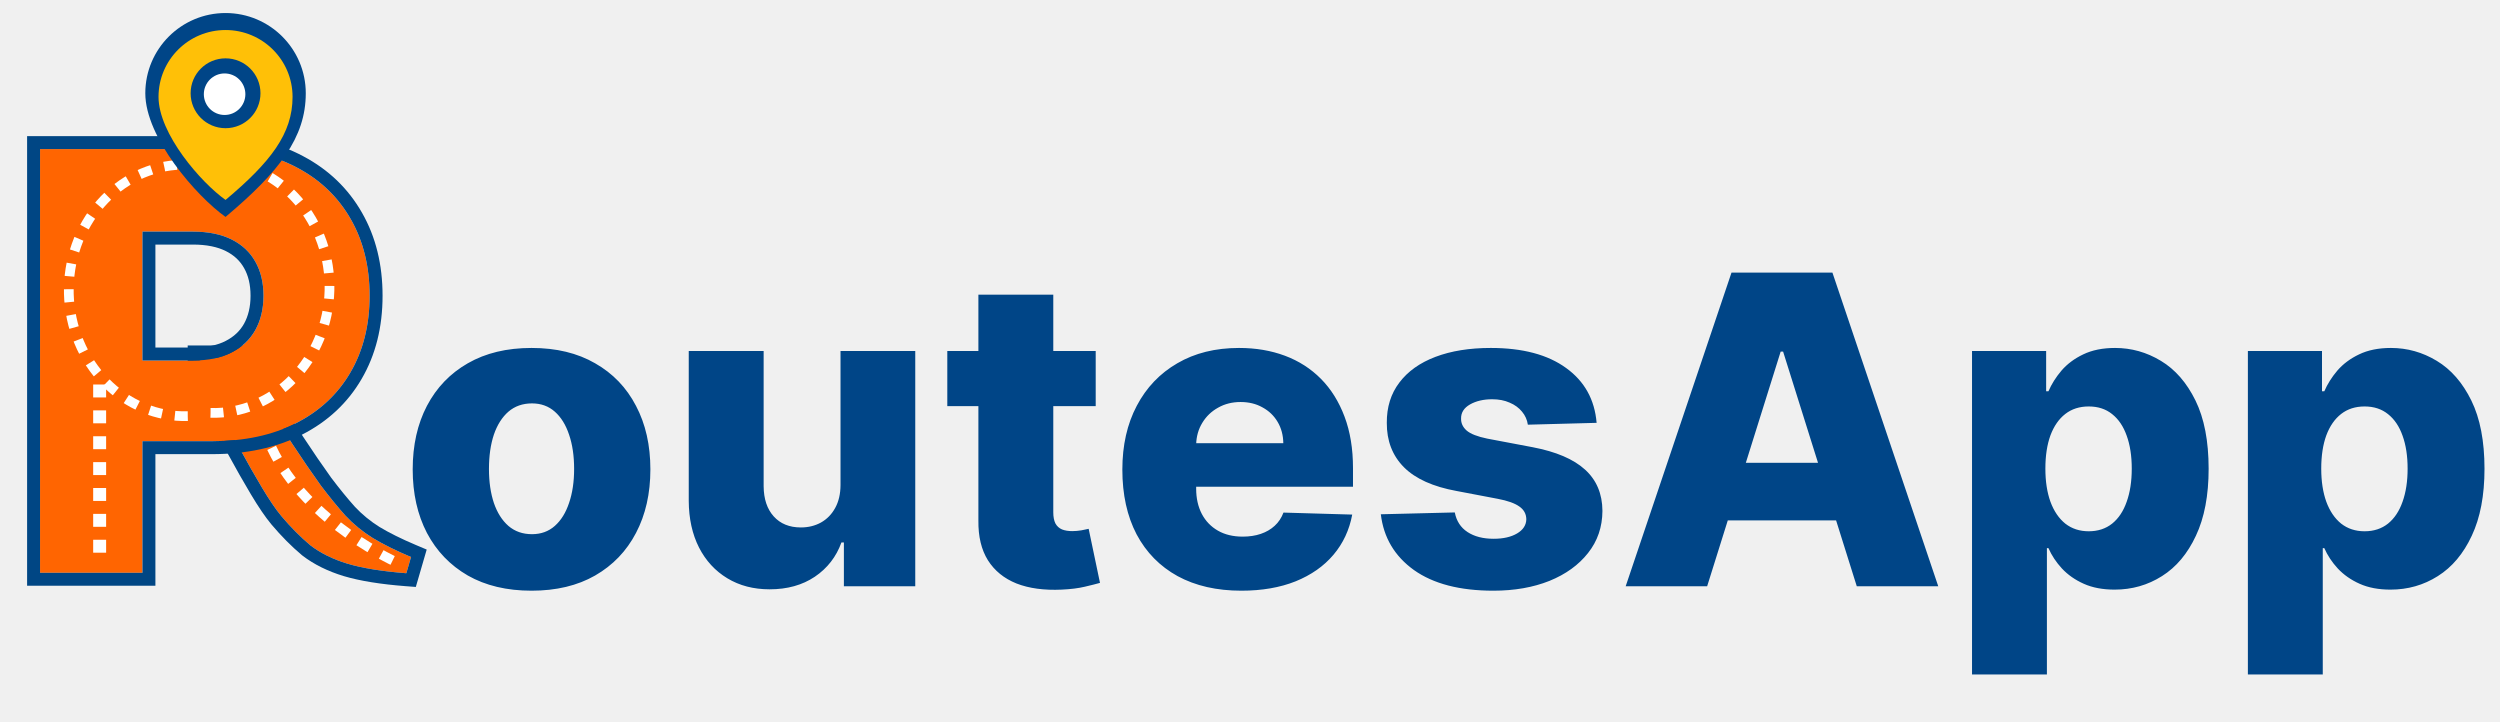
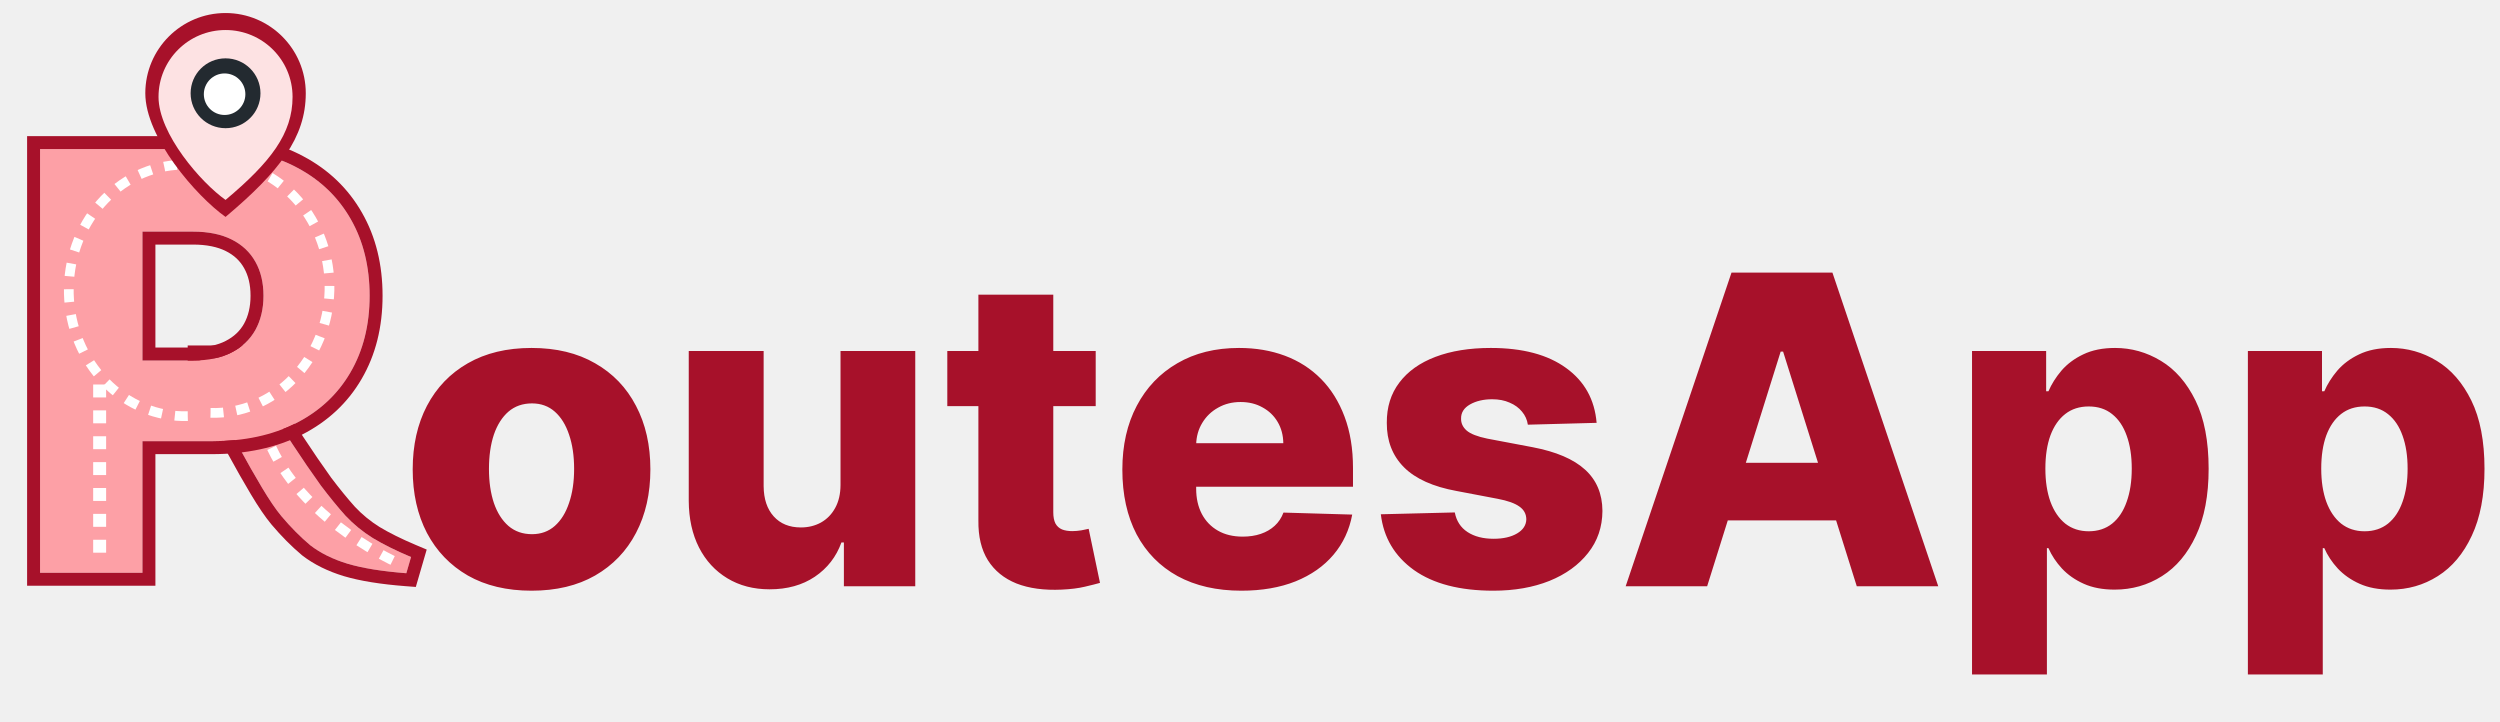
<svg xmlns="http://www.w3.org/2000/svg" width="371" height="107" viewBox="0 0 371 107" fill="none">
-   <path d="M78.881 87.659C75.214 87.659 72.062 86.909 69.426 85.409C66.805 83.894 64.782 81.788 63.358 79.091C61.949 76.379 61.244 73.235 61.244 69.659C61.244 66.068 61.949 62.924 63.358 60.227C64.782 57.515 66.805 55.409 69.426 53.909C72.062 52.394 75.214 51.636 78.881 51.636C82.547 51.636 85.691 52.394 88.312 53.909C90.949 55.409 92.972 57.515 94.381 60.227C95.805 62.924 96.517 66.068 96.517 69.659C96.517 73.235 95.805 76.379 94.381 79.091C92.972 81.788 90.949 83.894 88.312 85.409C85.691 86.909 82.547 87.659 78.881 87.659ZM78.949 79.273C80.282 79.273 81.411 78.864 82.335 78.046C83.26 77.227 83.964 76.091 84.449 74.636C84.949 73.182 85.199 71.5 85.199 69.591C85.199 67.651 84.949 65.954 84.449 64.5C83.964 63.045 83.26 61.909 82.335 61.091C81.411 60.273 80.282 59.864 78.949 59.864C77.57 59.864 76.403 60.273 75.449 61.091C74.51 61.909 73.79 63.045 73.29 64.5C72.805 65.954 72.562 67.651 72.562 69.591C72.562 71.5 72.805 73.182 73.29 74.636C73.79 76.091 74.51 77.227 75.449 78.046C76.403 78.864 77.57 79.273 78.949 79.273ZM124.733 71.932V52.091H135.824V87H125.233V80.5H124.869C124.097 82.636 122.778 84.333 120.915 85.591C119.066 86.833 116.831 87.454 114.21 87.454C111.831 87.454 109.741 86.909 107.938 85.818C106.134 84.727 104.733 83.204 103.733 81.25C102.733 79.28 102.225 76.977 102.21 74.341V52.091H113.324V72.159C113.339 74.053 113.839 75.546 114.824 76.636C115.809 77.727 117.15 78.273 118.847 78.273C119.953 78.273 120.945 78.03 121.824 77.546C122.718 77.046 123.422 76.326 123.938 75.386C124.468 74.432 124.733 73.28 124.733 71.932ZM162.602 52.091V60.273H140.58V52.091H162.602ZM145.193 43.727H156.307V76.023C156.307 76.704 156.413 77.258 156.625 77.682C156.852 78.091 157.178 78.386 157.602 78.568C158.027 78.735 158.534 78.818 159.125 78.818C159.549 78.818 159.996 78.78 160.466 78.704C160.951 78.614 161.314 78.538 161.557 78.477L163.239 86.5C162.708 86.651 161.958 86.841 160.989 87.068C160.034 87.296 158.89 87.439 157.557 87.5C154.951 87.621 152.716 87.318 150.852 86.591C149.004 85.849 147.587 84.697 146.602 83.136C145.633 81.576 145.163 79.614 145.193 77.25V43.727ZM184.216 87.659C180.564 87.659 177.413 86.939 174.761 85.5C172.125 84.046 170.095 81.977 168.67 79.296C167.261 76.599 166.557 73.394 166.557 69.682C166.557 66.076 167.269 62.924 168.693 60.227C170.117 57.515 172.125 55.409 174.716 53.909C177.307 52.394 180.36 51.636 183.875 51.636C186.36 51.636 188.633 52.023 190.693 52.795C192.754 53.568 194.534 54.712 196.034 56.227C197.534 57.742 198.701 59.614 199.534 61.841C200.367 64.053 200.784 66.591 200.784 69.454V72.227H170.443V65.773H190.443C190.428 64.591 190.148 63.538 189.602 62.614C189.057 61.689 188.307 60.97 187.352 60.455C186.413 59.924 185.33 59.659 184.102 59.659C182.86 59.659 181.746 59.939 180.761 60.5C179.777 61.045 178.996 61.795 178.42 62.75C177.845 63.689 177.542 64.758 177.511 65.954V72.523C177.511 73.947 177.792 75.197 178.352 76.273C178.913 77.333 179.708 78.159 180.739 78.75C181.769 79.341 182.996 79.636 184.42 79.636C185.405 79.636 186.299 79.5 187.102 79.227C187.905 78.954 188.595 78.553 189.17 78.023C189.746 77.492 190.178 76.841 190.466 76.068L200.67 76.364C200.246 78.651 199.314 80.644 197.875 82.341C196.451 84.023 194.58 85.333 192.261 86.273C189.943 87.197 187.261 87.659 184.216 87.659ZM236.938 62.75L226.733 63.023C226.627 62.295 226.339 61.651 225.869 61.091C225.4 60.515 224.786 60.068 224.028 59.75C223.286 59.417 222.422 59.25 221.438 59.25C220.15 59.25 219.051 59.508 218.142 60.023C217.248 60.538 216.809 61.235 216.824 62.114C216.809 62.795 217.081 63.386 217.642 63.886C218.218 64.386 219.241 64.788 220.71 65.091L227.438 66.364C230.922 67.03 233.513 68.136 235.21 69.682C236.922 71.227 237.786 73.273 237.801 75.818C237.786 78.212 237.074 80.296 235.665 82.068C234.271 83.841 232.362 85.22 229.938 86.204C227.513 87.174 224.741 87.659 221.619 87.659C216.634 87.659 212.703 86.636 209.824 84.591C206.96 82.53 205.324 79.773 204.915 76.318L215.892 76.046C216.134 77.318 216.763 78.288 217.778 78.954C218.794 79.621 220.089 79.954 221.665 79.954C223.089 79.954 224.248 79.689 225.142 79.159C226.036 78.629 226.491 77.924 226.506 77.046C226.491 76.258 226.142 75.629 225.46 75.159C224.778 74.674 223.71 74.296 222.256 74.023L216.165 72.864C212.665 72.227 210.059 71.053 208.347 69.341C206.634 67.614 205.786 65.417 205.801 62.75C205.786 60.417 206.407 58.424 207.665 56.773C208.922 55.106 210.71 53.833 213.028 52.955C215.347 52.076 218.081 51.636 221.233 51.636C225.96 51.636 229.688 52.629 232.415 54.614C235.142 56.583 236.65 59.295 236.938 62.75ZM253.341 87H241.25L256.955 40.455H271.932L287.636 87H275.545L264.614 52.182H264.25L253.341 87ZM251.727 68.682H277V77.227H251.727V68.682ZM292.648 100.091V52.091H303.648V58.068H303.989C304.443 57.008 305.087 55.985 305.92 55C306.769 54.015 307.845 53.212 309.148 52.591C310.466 51.955 312.042 51.636 313.875 51.636C316.299 51.636 318.564 52.273 320.67 53.545C322.792 54.818 324.504 56.78 325.807 59.432C327.11 62.083 327.761 65.462 327.761 69.568C327.761 73.523 327.133 76.833 325.875 79.5C324.633 82.167 322.951 84.167 320.83 85.5C318.723 86.833 316.383 87.5 313.807 87.5C312.049 87.5 310.527 87.212 309.239 86.636C307.951 86.061 306.867 85.303 305.989 84.364C305.125 83.424 304.458 82.417 303.989 81.341H303.761V100.091H292.648ZM303.534 69.546C303.534 71.424 303.784 73.061 304.284 74.454C304.799 75.849 305.534 76.932 306.489 77.704C307.458 78.462 308.617 78.841 309.966 78.841C311.33 78.841 312.489 78.462 313.443 77.704C314.398 76.932 315.117 75.849 315.602 74.454C316.102 73.061 316.352 71.424 316.352 69.546C316.352 67.667 316.102 66.038 315.602 64.659C315.117 63.28 314.398 62.212 313.443 61.455C312.504 60.697 311.345 60.318 309.966 60.318C308.602 60.318 307.443 60.689 306.489 61.432C305.534 62.174 304.799 63.235 304.284 64.614C303.784 65.992 303.534 67.636 303.534 69.546ZM333.585 100.091V52.091H344.585V58.068H344.926C345.381 57.008 346.025 55.985 346.858 55C347.706 54.015 348.782 53.212 350.085 52.591C351.403 51.955 352.979 51.636 354.812 51.636C357.237 51.636 359.502 52.273 361.608 53.545C363.729 54.818 365.441 56.78 366.744 59.432C368.047 62.083 368.699 65.462 368.699 69.568C368.699 73.523 368.07 76.833 366.812 79.5C365.57 82.167 363.888 84.167 361.767 85.5C359.661 86.833 357.32 87.5 354.744 87.5C352.987 87.5 351.464 87.212 350.176 86.636C348.888 86.061 347.805 85.303 346.926 84.364C346.062 83.424 345.396 82.417 344.926 81.341H344.699V100.091H333.585ZM344.472 69.546C344.472 71.424 344.722 73.061 345.222 74.454C345.737 75.849 346.472 76.932 347.426 77.704C348.396 78.462 349.555 78.841 350.903 78.841C352.267 78.841 353.426 78.462 354.381 77.704C355.335 76.932 356.055 75.849 356.54 74.454C357.04 73.061 357.29 71.424 357.29 69.546C357.29 67.667 357.04 66.038 356.54 64.659C356.055 63.28 355.335 62.212 354.381 61.455C353.441 60.697 352.282 60.318 350.903 60.318C349.54 60.318 348.381 60.689 347.426 61.432C346.472 62.174 345.737 63.235 345.222 64.614C344.722 65.992 344.472 67.636 344.472 69.546Z" fill="#004587" />
+   <path d="M78.881 87.659C75.214 87.659 72.062 86.909 69.426 85.409C66.805 83.894 64.782 81.788 63.358 79.091C61.949 76.379 61.244 73.235 61.244 69.659C61.244 66.068 61.949 62.924 63.358 60.227C64.782 57.515 66.805 55.409 69.426 53.909C72.062 52.394 75.214 51.636 78.881 51.636C82.547 51.636 85.691 52.394 88.312 53.909C90.949 55.409 92.972 57.515 94.381 60.227C95.805 62.924 96.517 66.068 96.517 69.659C96.517 73.235 95.805 76.379 94.381 79.091C92.972 81.788 90.949 83.894 88.312 85.409C85.691 86.909 82.547 87.659 78.881 87.659ZM78.949 79.273C80.282 79.273 81.411 78.864 82.335 78.046C83.26 77.227 83.964 76.091 84.449 74.636C84.949 73.182 85.199 71.5 85.199 69.591C85.199 67.651 84.949 65.954 84.449 64.5C83.964 63.045 83.26 61.909 82.335 61.091C81.411 60.273 80.282 59.864 78.949 59.864C77.57 59.864 76.403 60.273 75.449 61.091C74.51 61.909 73.79 63.045 73.29 64.5C72.805 65.954 72.562 67.651 72.562 69.591C72.562 71.5 72.805 73.182 73.29 74.636C73.79 76.091 74.51 77.227 75.449 78.046C76.403 78.864 77.57 79.273 78.949 79.273ZM124.733 71.932V52.091H135.824V87H125.233V80.5H124.869C124.097 82.636 122.778 84.333 120.915 85.591C119.066 86.833 116.831 87.454 114.21 87.454C111.831 87.454 109.741 86.909 107.938 85.818C106.134 84.727 104.733 83.204 103.733 81.25C102.733 79.28 102.225 76.977 102.21 74.341V52.091H113.324V72.159C113.339 74.053 113.839 75.546 114.824 76.636C115.809 77.727 117.15 78.273 118.847 78.273C119.953 78.273 120.945 78.03 121.824 77.546C122.718 77.046 123.422 76.326 123.938 75.386C124.468 74.432 124.733 73.28 124.733 71.932ZM162.602 52.091V60.273H140.58V52.091H162.602ZM145.193 43.727H156.307V76.023C156.307 76.704 156.413 77.258 156.625 77.682C156.852 78.091 157.178 78.386 157.602 78.568C158.027 78.735 158.534 78.818 159.125 78.818C159.549 78.818 159.996 78.78 160.466 78.704C160.951 78.614 161.314 78.538 161.557 78.477L163.239 86.5C162.708 86.651 161.958 86.841 160.989 87.068C160.034 87.296 158.89 87.439 157.557 87.5C154.951 87.621 152.716 87.318 150.852 86.591C149.004 85.849 147.587 84.697 146.602 83.136C145.633 81.576 145.163 79.614 145.193 77.25V43.727ZM184.216 87.659C180.564 87.659 177.413 86.939 174.761 85.5C172.125 84.046 170.095 81.977 168.67 79.296C167.261 76.599 166.557 73.394 166.557 69.682C166.557 66.076 167.269 62.924 168.693 60.227C170.117 57.515 172.125 55.409 174.716 53.909C177.307 52.394 180.36 51.636 183.875 51.636C186.36 51.636 188.633 52.023 190.693 52.795C192.754 53.568 194.534 54.712 196.034 56.227C197.534 57.742 198.701 59.614 199.534 61.841C200.367 64.053 200.784 66.591 200.784 69.454V72.227H170.443V65.773H190.443C190.428 64.591 190.148 63.538 189.602 62.614C189.057 61.689 188.307 60.97 187.352 60.455C186.413 59.924 185.33 59.659 184.102 59.659C182.86 59.659 181.746 59.939 180.761 60.5C179.777 61.045 178.996 61.795 178.42 62.75C177.845 63.689 177.542 64.758 177.511 65.954V72.523C177.511 73.947 177.792 75.197 178.352 76.273C178.913 77.333 179.708 78.159 180.739 78.75C181.769 79.341 182.996 79.636 184.42 79.636C185.405 79.636 186.299 79.5 187.102 79.227C187.905 78.954 188.595 78.553 189.17 78.023C189.746 77.492 190.178 76.841 190.466 76.068L200.67 76.364C200.246 78.651 199.314 80.644 197.875 82.341C196.451 84.023 194.58 85.333 192.261 86.273C189.943 87.197 187.261 87.659 184.216 87.659ZM236.938 62.75L226.733 63.023C226.627 62.295 226.339 61.651 225.869 61.091C225.4 60.515 224.786 60.068 224.028 59.75C223.286 59.417 222.422 59.25 221.438 59.25C220.15 59.25 219.051 59.508 218.142 60.023C217.248 60.538 216.809 61.235 216.824 62.114C216.809 62.795 217.081 63.386 217.642 63.886C218.218 64.386 219.241 64.788 220.71 65.091L227.438 66.364C230.922 67.03 233.513 68.136 235.21 69.682C236.922 71.227 237.786 73.273 237.801 75.818C237.786 78.212 237.074 80.296 235.665 82.068C234.271 83.841 232.362 85.22 229.938 86.204C227.513 87.174 224.741 87.659 221.619 87.659C216.634 87.659 212.703 86.636 209.824 84.591C206.96 82.53 205.324 79.773 204.915 76.318L215.892 76.046C216.134 77.318 216.763 78.288 217.778 78.954C218.794 79.621 220.089 79.954 221.665 79.954C223.089 79.954 224.248 79.689 225.142 79.159C226.036 78.629 226.491 77.924 226.506 77.046C226.491 76.258 226.142 75.629 225.46 75.159C224.778 74.674 223.71 74.296 222.256 74.023L216.165 72.864C212.665 72.227 210.059 71.053 208.347 69.341C206.634 67.614 205.786 65.417 205.801 62.75C205.786 60.417 206.407 58.424 207.665 56.773C208.922 55.106 210.71 53.833 213.028 52.955C215.347 52.076 218.081 51.636 221.233 51.636C225.96 51.636 229.688 52.629 232.415 54.614C235.142 56.583 236.65 59.295 236.938 62.75ZM253.341 87H241.25L256.955 40.455H271.932L287.636 87H275.545L264.614 52.182H264.25L253.341 87ZM251.727 68.682H277V77.227H251.727V68.682ZM292.648 100.091V52.091H303.648V58.068H303.989C304.443 57.008 305.087 55.985 305.92 55C306.769 54.015 307.845 53.212 309.148 52.591C310.466 51.955 312.042 51.636 313.875 51.636C316.299 51.636 318.564 52.273 320.67 53.545C322.792 54.818 324.504 56.78 325.807 59.432C327.11 62.083 327.761 65.462 327.761 69.568C327.761 73.523 327.133 76.833 325.875 79.5C324.633 82.167 322.951 84.167 320.83 85.5C318.723 86.833 316.383 87.5 313.807 87.5C312.049 87.5 310.527 87.212 309.239 86.636C307.951 86.061 306.867 85.303 305.989 84.364C305.125 83.424 304.458 82.417 303.989 81.341H303.761V100.091H292.648ZM303.534 69.546C303.534 71.424 303.784 73.061 304.284 74.454C304.799 75.849 305.534 76.932 306.489 77.704C307.458 78.462 308.617 78.841 309.966 78.841C311.33 78.841 312.489 78.462 313.443 77.704C314.398 76.932 315.117 75.849 315.602 74.454C316.102 73.061 316.352 71.424 316.352 69.546C316.352 67.667 316.102 66.038 315.602 64.659C315.117 63.28 314.398 62.212 313.443 61.455C312.504 60.697 311.345 60.318 309.966 60.318C308.602 60.318 307.443 60.689 306.489 61.432C305.534 62.174 304.799 63.235 304.284 64.614C303.784 65.992 303.534 67.636 303.534 69.546ZM333.585 100.091V52.091H344.585V58.068H344.926C345.381 57.008 346.025 55.985 346.858 55C347.706 54.015 348.782 53.212 350.085 52.591C351.403 51.955 352.979 51.636 354.812 51.636C357.237 51.636 359.502 52.273 361.608 53.545C363.729 54.818 365.441 56.78 366.744 59.432C368.047 62.083 368.699 65.462 368.699 69.568C368.699 73.523 368.07 76.833 366.812 79.5C365.57 82.167 363.888 84.167 361.767 85.5C359.661 86.833 357.32 87.5 354.744 87.5C352.987 87.5 351.464 87.212 350.176 86.636C348.888 86.061 347.805 85.303 346.926 84.364C346.062 83.424 345.396 82.417 344.926 81.341H344.699V100.091H333.585ZM344.472 69.546C344.472 71.424 344.722 73.061 345.222 74.454C345.737 75.849 346.472 76.932 347.426 77.704C348.396 78.462 349.555 78.841 350.903 78.841C352.267 78.841 353.426 78.462 354.381 77.704C355.335 76.932 356.055 75.849 356.54 74.454C357.04 73.061 357.29 71.424 357.29 69.546C357.29 67.667 357.04 66.038 356.54 64.659C356.055 63.28 355.335 62.212 354.381 61.455C353.441 60.697 352.282 60.318 350.903 60.318C349.54 60.318 348.381 60.689 347.426 61.432C346.472 62.174 345.737 63.235 345.222 64.614C344.722 65.992 344.472 67.636 344.472 69.546Z" fill="#A7112A" />
  <mask id="path-2-outside-1_23_8" maskUnits="userSpaceOnUse" x="27.768" y="51.192" width="36" height="36" fill="black">
    <rect fill="white" x="27.768" y="51.192" width="36" height="36" />
    <path fill-rule="evenodd" clip-rule="evenodd" d="M29.768 55.701V53.192H36.102C36.041 53.22 35.98 53.247 35.919 53.275C36.853 55.046 37.97 57.038 39.268 59.252C40.566 61.465 41.942 63.679 43.396 65.893C44.85 68.106 46.252 70.154 47.602 72.035C48.901 73.751 50.121 75.245 51.263 76.518C52.458 77.791 53.808 78.898 55.314 79.838C56.872 80.779 58.767 81.72 61 82.661L60.299 85.068C56.716 84.791 53.808 84.321 51.575 83.657C49.394 82.993 47.551 82.08 46.045 80.918C44.591 79.7 43.163 78.261 41.761 76.601C40.93 75.605 39.969 74.194 38.879 72.367C37.788 70.541 36.672 68.577 35.529 66.474C34.387 64.315 33.27 62.24 32.18 60.248C31.252 58.467 30.448 56.951 29.768 55.701Z" />
  </mask>
-   <path fill-rule="evenodd" clip-rule="evenodd" d="M29.768 55.701V53.192H36.102C36.041 53.22 35.98 53.247 35.919 53.275C36.853 55.046 37.97 57.038 39.268 59.252C40.566 61.465 41.942 63.679 43.396 65.893C44.85 68.106 46.252 70.154 47.602 72.035C48.901 73.751 50.121 75.245 51.263 76.518C52.458 77.791 53.808 78.898 55.314 79.838C56.872 80.779 58.767 81.72 61 82.661L60.299 85.068C56.716 84.791 53.808 84.321 51.575 83.657C49.394 82.993 47.551 82.08 46.045 80.918C44.591 79.7 43.163 78.261 41.761 76.601C40.93 75.605 39.969 74.194 38.879 72.367C37.788 70.541 36.672 68.577 35.529 66.474C34.387 64.315 33.27 62.24 32.18 60.248C31.252 58.467 30.448 56.951 29.768 55.701Z" fill="#FF6501" />
-   <path d="M29.768 53.192V51.271H27.847V53.192H29.768ZM29.768 55.701H27.847V56.189L28.08 56.618L29.768 55.701ZM36.102 53.192L36.9 54.94L36.102 51.271V53.192ZM35.919 53.275L35.132 51.522L33.264 52.361L34.22 54.172L35.919 53.275ZM39.268 59.252L37.611 60.224L37.611 60.224L39.268 59.252ZM43.396 65.893L41.791 66.947L41.791 66.947L43.396 65.893ZM47.602 72.035L46.041 73.156L46.056 73.175L46.071 73.195L47.602 72.035ZM51.263 76.518L49.834 77.801L49.848 77.817L49.862 77.833L51.263 76.518ZM55.314 79.838L54.296 81.468L54.308 81.475L54.321 81.483L55.314 79.838ZM61 82.661L62.844 83.198L63.323 81.555L61.746 80.89L61 82.661ZM60.299 85.068L60.151 86.984L61.707 87.104L62.144 85.605L60.299 85.068ZM51.575 83.657L51.015 85.495L51.027 85.498L51.575 83.657ZM46.045 80.918L44.811 82.391L44.841 82.415L44.871 82.439L46.045 80.918ZM41.761 76.601L40.285 77.832L40.293 77.841L41.761 76.601ZM38.879 72.367L40.528 71.382L40.528 71.382L38.879 72.367ZM35.529 66.474L33.831 67.373L33.836 67.382L33.841 67.391L35.529 66.474ZM32.18 60.248L30.476 61.136L30.485 61.153L30.495 61.17L32.18 60.248ZM27.847 53.192V55.701H31.689V53.192H27.847ZM36.102 51.271H29.768V55.113H36.102V51.271ZM36.705 55.028C36.77 54.999 36.835 54.969 36.9 54.94L35.305 51.444C35.248 51.47 35.19 51.496 35.132 51.522L36.705 55.028ZM40.925 58.28C39.638 56.084 38.536 54.118 37.618 52.378L34.22 54.172C35.171 55.974 36.302 57.992 37.611 60.224L40.925 58.28ZM45.002 64.838C43.566 62.651 42.207 60.465 40.925 58.28L37.611 60.224C38.926 62.466 40.319 64.707 41.791 66.947L45.002 64.838ZM49.163 70.915C47.831 69.058 46.444 67.032 45.002 64.838L41.791 66.947C43.257 69.18 44.674 71.25 46.041 73.156L49.163 70.915ZM52.693 75.235C51.594 74.01 50.408 72.559 49.135 70.876L46.071 73.195C47.393 74.943 48.648 76.48 49.834 77.801L52.693 75.235ZM56.332 78.209C54.964 77.355 53.743 76.353 52.664 75.203L49.862 77.833C51.172 79.229 52.652 80.441 54.296 81.468L56.332 78.209ZM61.746 80.89C59.572 79.974 57.764 79.074 56.307 78.194L54.321 81.483C55.979 82.484 57.962 83.466 60.254 84.431L61.746 80.89ZM62.144 85.605L62.844 83.198L59.155 82.124L58.454 84.531L62.144 85.605ZM51.027 85.498C53.441 86.216 56.497 86.701 60.151 86.984L60.447 83.153C56.935 82.881 54.175 82.426 52.123 81.815L51.027 85.498ZM44.871 82.439C46.593 83.768 48.655 84.776 51.015 85.495L52.135 81.819C50.133 81.209 48.508 80.392 47.218 79.397L44.871 82.439ZM40.293 77.841C41.756 79.573 43.261 81.093 44.811 82.391L47.278 79.445C45.92 78.307 44.569 76.949 43.228 75.361L40.293 77.841ZM37.229 73.352C38.343 75.218 39.362 76.725 40.285 77.832L43.236 75.37C42.497 74.484 41.595 73.169 40.528 71.382L37.229 73.352ZM33.841 67.391C34.995 69.514 36.124 71.501 37.229 73.352L40.528 71.382C39.453 69.581 38.349 67.639 37.218 65.557L33.841 67.391ZM30.495 61.17C31.581 63.154 32.693 65.222 33.831 67.373L37.227 65.575C36.081 63.409 34.96 61.326 33.865 59.325L30.495 61.17ZM28.08 56.618C28.753 57.856 29.551 59.361 30.476 61.136L33.884 59.36C32.952 57.573 32.143 56.047 31.456 54.783L28.08 56.618Z" fill="#004684" mask="url(#path-2-outside-1_23_8)" />
+   <path fill-rule="evenodd" clip-rule="evenodd" d="M29.768 55.701V53.192H36.102C36.041 53.22 35.98 53.247 35.919 53.275C36.853 55.046 37.97 57.038 39.268 59.252C40.566 61.465 41.942 63.679 43.396 65.893C44.85 68.106 46.252 70.154 47.602 72.035C48.901 73.751 50.121 75.245 51.263 76.518C52.458 77.791 53.808 78.898 55.314 79.838C56.872 80.779 58.767 81.72 61 82.661L60.299 85.068C56.716 84.791 53.808 84.321 51.575 83.657C49.394 82.993 47.551 82.08 46.045 80.918C44.591 79.7 43.163 78.261 41.761 76.601C40.93 75.605 39.969 74.194 38.879 72.367C37.788 70.541 36.672 68.577 35.529 66.474C34.387 64.315 33.27 62.24 32.18 60.248C31.252 58.467 30.448 56.951 29.768 55.701Z" fill="#FDA0A6" />
+   <path d="M29.768 53.192V51.271H27.847V53.192H29.768ZM29.768 55.701H27.847V56.189L28.08 56.618L29.768 55.701ZM36.102 53.192L36.9 54.94L36.102 51.271V53.192ZM35.919 53.275L35.132 51.522L33.264 52.361L34.22 54.172L35.919 53.275ZM39.268 59.252L37.611 60.224L37.611 60.224L39.268 59.252ZM43.396 65.893L41.791 66.947L41.791 66.947L43.396 65.893ZM47.602 72.035L46.041 73.156L46.056 73.175L46.071 73.195L47.602 72.035ZM51.263 76.518L49.834 77.801L49.848 77.817L49.862 77.833L51.263 76.518ZM55.314 79.838L54.296 81.468L54.308 81.475L54.321 81.483L55.314 79.838ZM61 82.661L62.844 83.198L63.323 81.555L61.746 80.89L61 82.661ZM60.299 85.068L60.151 86.984L61.707 87.104L62.144 85.605L60.299 85.068ZM51.575 83.657L51.015 85.495L51.027 85.498L51.575 83.657ZM46.045 80.918L44.811 82.391L44.841 82.415L44.871 82.439L46.045 80.918ZM41.761 76.601L40.285 77.832L40.293 77.841L41.761 76.601ZM38.879 72.367L40.528 71.382L40.528 71.382L38.879 72.367ZM35.529 66.474L33.831 67.373L33.836 67.382L33.841 67.391L35.529 66.474ZM32.18 60.248L30.476 61.136L30.485 61.153L30.495 61.17L32.18 60.248ZM27.847 53.192V55.701H31.689V53.192H27.847ZM36.102 51.271H29.768V55.113H36.102V51.271ZM36.705 55.028C36.77 54.999 36.835 54.969 36.9 54.94L35.305 51.444C35.248 51.47 35.19 51.496 35.132 51.522L36.705 55.028ZM40.925 58.28C39.638 56.084 38.536 54.118 37.618 52.378L34.22 54.172C35.171 55.974 36.302 57.992 37.611 60.224L40.925 58.28ZM45.002 64.838C43.566 62.651 42.207 60.465 40.925 58.28L37.611 60.224C38.926 62.466 40.319 64.707 41.791 66.947L45.002 64.838ZM49.163 70.915C47.831 69.058 46.444 67.032 45.002 64.838L41.791 66.947C43.257 69.18 44.674 71.25 46.041 73.156L49.163 70.915ZM52.693 75.235C51.594 74.01 50.408 72.559 49.135 70.876L46.071 73.195C47.393 74.943 48.648 76.48 49.834 77.801L52.693 75.235ZM56.332 78.209C54.964 77.355 53.743 76.353 52.664 75.203L49.862 77.833C51.172 79.229 52.652 80.441 54.296 81.468L56.332 78.209ZM61.746 80.89C59.572 79.974 57.764 79.074 56.307 78.194L54.321 81.483C55.979 82.484 57.962 83.466 60.254 84.431L61.746 80.89ZM62.144 85.605L62.844 83.198L59.155 82.124L58.454 84.531L62.144 85.605ZM51.027 85.498C53.441 86.216 56.497 86.701 60.151 86.984L60.447 83.153C56.935 82.881 54.175 82.426 52.123 81.815L51.027 85.498ZM44.871 82.439C46.593 83.768 48.655 84.776 51.015 85.495L52.135 81.819C50.133 81.209 48.508 80.392 47.218 79.397L44.871 82.439ZM40.293 77.841C41.756 79.573 43.261 81.093 44.811 82.391L47.278 79.445C45.92 78.307 44.569 76.949 43.228 75.361L40.293 77.841ZM37.229 73.352C38.343 75.218 39.362 76.725 40.285 77.832L43.236 75.37C42.497 74.484 41.595 73.169 40.528 71.382L37.229 73.352ZM33.841 67.391C34.995 69.514 36.124 71.501 37.229 73.352L40.528 71.382C39.453 69.581 38.349 67.639 37.218 65.557L33.841 67.391ZM30.495 61.17C31.581 63.154 32.693 65.222 33.831 67.373L37.227 65.575C36.081 63.409 34.96 61.326 33.865 59.325L30.495 61.17ZM28.08 56.618C28.753 57.856 29.551 59.361 30.476 61.136L33.884 59.36C32.952 57.573 32.143 56.047 31.456 54.783L28.08 56.618Z" fill="#A7112A" mask="url(#path-2-outside-1_23_8)" />
  <mask id="path-4-outside-2_23_8" maskUnits="userSpaceOnUse" x="4" y="20" width="53" height="67" fill="black">
    <rect fill="white" x="4" y="20" width="53" height="67" />
    <path d="M5.943 85V22.122H31.917C36.625 22.122 40.688 23.044 44.106 24.886C47.544 26.707 50.195 29.256 52.058 32.53C53.92 35.785 54.852 39.571 54.852 43.89C54.852 48.229 53.9 52.026 51.996 55.281C50.113 58.514 47.422 61.022 43.922 62.803C40.422 64.583 36.267 65.474 31.457 65.474H15.43V53.5H28.632C30.924 53.5 32.838 53.101 34.373 52.302C35.929 51.504 37.106 50.389 37.904 48.956C38.702 47.503 39.101 45.814 39.101 43.89C39.101 41.946 38.702 40.267 37.904 38.855C37.106 37.422 35.929 36.317 34.373 35.539C32.818 34.761 30.904 34.373 28.632 34.373H21.141V85H5.943Z" />
  </mask>
-   <path d="M5.943 85V22.122H31.917C36.625 22.122 40.688 23.044 44.106 24.886C47.544 26.707 50.195 29.256 52.058 32.53C53.92 35.785 54.852 39.571 54.852 43.89C54.852 48.229 53.9 52.026 51.996 55.281C50.113 58.514 47.422 61.022 43.922 62.803C40.422 64.583 36.267 65.474 31.457 65.474H15.43V53.5H28.632C30.924 53.5 32.838 53.101 34.373 52.302C35.929 51.504 37.106 50.389 37.904 48.956C38.702 47.503 39.101 45.814 39.101 43.89C39.101 41.946 38.702 40.267 37.904 38.855C37.106 37.422 35.929 36.317 34.373 35.539C32.818 34.761 30.904 34.373 28.632 34.373H21.141V85H5.943Z" fill="#FF6501" />
-   <path d="M5.943 85H4.022V86.921H5.943V85ZM5.943 22.122V20.201H4.022V22.122H5.943ZM44.106 24.886L43.194 26.577L43.206 26.583L44.106 24.886ZM52.058 32.53L50.388 33.48L50.39 33.485L52.058 32.53ZM51.996 55.281L50.338 54.31L50.336 54.314L51.996 55.281ZM43.922 62.803L44.793 64.515L44.793 64.515L43.922 62.803ZM15.43 65.474H13.509V67.395H15.43V65.474ZM15.43 53.5V51.578H13.509V53.5H15.43ZM34.373 52.302L33.496 50.593L33.487 50.598L34.373 52.302ZM37.904 48.956L39.582 49.891L39.588 49.881L37.904 48.956ZM37.904 38.855L36.226 39.79L36.231 39.8L37.904 38.855ZM34.373 35.539L33.514 37.258L33.514 37.258L34.373 35.539ZM21.141 34.373V32.451H19.22V34.373H21.141ZM21.141 85V86.921H23.062V85H21.141ZM7.865 85V22.122H4.022V85H7.865ZM5.943 24.044H31.917V20.201H5.943V24.044ZM31.917 24.044C36.374 24.044 40.11 24.915 43.194 26.577L45.017 23.194C41.265 21.172 36.876 20.201 31.917 20.201V24.044ZM43.206 26.583C46.334 28.24 48.712 30.534 50.388 33.48L53.728 31.581C51.678 27.977 48.755 25.174 45.005 23.188L43.206 26.583ZM50.39 33.485C52.063 36.407 52.93 39.855 52.93 43.89H56.773C56.773 39.288 55.778 35.163 53.725 31.576L50.39 33.485ZM52.93 43.89C52.93 47.941 52.045 51.392 50.338 54.31L53.655 56.251C55.755 52.66 56.773 48.518 56.773 43.89H52.93ZM50.336 54.314C48.648 57.212 46.238 59.468 43.05 61.09L44.793 64.515C48.605 62.575 51.578 59.817 53.657 56.247L50.336 54.314ZM43.05 61.09C39.874 62.706 36.031 63.552 31.457 63.552V67.395C36.502 67.395 40.969 66.46 44.793 64.515L43.05 61.09ZM31.457 63.552H15.43V67.395H31.457V63.552ZM17.352 65.474V53.5H13.509V65.474H17.352ZM15.43 55.421H28.632V51.578H15.43V55.421ZM28.632 55.421C31.137 55.421 33.377 54.986 35.26 54.007L33.487 50.598C32.3 51.215 30.712 51.578 28.632 51.578V55.421ZM35.251 54.012C37.12 53.052 38.587 51.678 39.582 49.891L36.226 48.021C35.625 49.1 34.737 49.956 33.496 50.593L35.251 54.012ZM39.588 49.881C40.565 48.102 41.023 46.085 41.023 43.89H37.18C37.18 45.543 36.839 46.904 36.22 48.031L39.588 49.881ZM41.023 43.89C41.023 41.68 40.567 39.663 39.577 37.91L36.231 39.8C36.837 40.872 37.18 42.211 37.18 43.89H41.023ZM39.582 37.92C38.584 36.129 37.112 34.76 35.233 33.821L33.514 37.258C34.746 37.874 35.627 38.716 36.226 39.79L39.582 37.92ZM35.233 33.821C33.341 32.875 31.114 32.451 28.632 32.451V36.294C30.694 36.294 32.294 36.648 33.514 37.258L35.233 33.821ZM28.632 32.451H21.141V36.294H28.632V32.451ZM19.22 34.373V85H23.062V34.373H19.22ZM21.141 83.079H5.943V86.921H21.141V83.079Z" fill="#004684" mask="url(#path-4-outside-2_23_8)" />
+   <path d="M5.943 85V22.122H31.917C36.625 22.122 40.688 23.044 44.106 24.886C47.544 26.707 50.195 29.256 52.058 32.53C53.92 35.785 54.852 39.571 54.852 43.89C54.852 48.229 53.9 52.026 51.996 55.281C50.113 58.514 47.422 61.022 43.922 62.803C40.422 64.583 36.267 65.474 31.457 65.474H15.43V53.5H28.632C30.924 53.5 32.838 53.101 34.373 52.302C35.929 51.504 37.106 50.389 37.904 48.956C38.702 47.503 39.101 45.814 39.101 43.89C39.101 41.946 38.702 40.267 37.904 38.855C37.106 37.422 35.929 36.317 34.373 35.539C32.818 34.761 30.904 34.373 28.632 34.373H21.141V85H5.943Z" fill="#FDA0A6" />
+   <path d="M5.943 85H4.022V86.921H5.943V85ZM5.943 22.122V20.201H4.022V22.122H5.943ZM44.106 24.886L43.194 26.577L43.206 26.583L44.106 24.886ZM52.058 32.53L50.388 33.48L50.39 33.485L52.058 32.53ZM51.996 55.281L50.338 54.31L50.336 54.314L51.996 55.281ZM43.922 62.803L44.793 64.515V64.515L43.922 62.803ZM15.43 65.474H13.509V67.395H15.43V65.474ZM15.43 53.5V51.578H13.509V53.5H15.43ZM34.373 52.302L33.496 50.593L33.487 50.598L34.373 52.302ZM37.904 48.956L39.582 49.891L39.588 49.881L37.904 48.956ZM37.904 38.855L36.226 39.79L36.231 39.8L37.904 38.855ZM34.373 35.539L33.514 37.258L34.373 35.539ZM21.141 34.373V32.451H19.22V34.373H21.141ZM21.141 85V86.921H23.062V85H21.141ZM7.865 85V22.122H4.022V85H7.865ZM5.943 24.044H31.917V20.201H5.943V24.044ZM31.917 24.044C36.374 24.044 40.11 24.915 43.194 26.577L45.017 23.194C41.265 21.172 36.876 20.201 31.917 20.201V24.044ZM43.206 26.583C46.334 28.24 48.712 30.534 50.388 33.48L53.728 31.581C51.678 27.977 48.755 25.174 45.005 23.188L43.206 26.583ZM50.39 33.485C52.063 36.407 52.93 39.855 52.93 43.89H56.773C56.773 39.288 55.778 35.163 53.725 31.576L50.39 33.485ZM52.93 43.89C52.93 47.941 52.045 51.392 50.338 54.31L53.655 56.251C55.755 52.66 56.773 48.518 56.773 43.89H52.93ZM50.336 54.314C48.648 57.212 46.238 59.468 43.05 61.09L44.793 64.515C48.605 62.575 51.578 59.817 53.657 56.247L50.336 54.314ZM43.05 61.09C39.874 62.706 36.031 63.552 31.457 63.552V67.395C36.502 67.395 40.969 66.46 44.793 64.515L43.05 61.09ZM31.457 63.552H15.43V67.395H31.457V63.552ZM17.352 65.474V53.5H13.509V65.474H17.352ZM15.43 55.421H28.632V51.578H15.43V55.421ZM28.632 55.421C31.137 55.421 33.377 54.986 35.26 54.007L33.487 50.598C32.3 51.215 30.712 51.578 28.632 51.578V55.421ZM35.251 54.012C37.12 53.052 38.587 51.678 39.582 49.891L36.226 48.021C35.625 49.1 34.737 49.956 33.496 50.593L35.251 54.012ZM39.588 49.881C40.565 48.102 41.023 46.085 41.023 43.89H37.18C37.18 45.543 36.839 46.904 36.22 48.031L39.588 49.881ZM41.023 43.89C41.023 41.68 40.567 39.663 39.577 37.91L36.231 39.8C36.837 40.872 37.18 42.211 37.18 43.89H41.023ZM39.582 37.92C38.584 36.129 37.112 34.76 35.233 33.821L33.514 37.258C34.746 37.874 35.627 38.716 36.226 39.79L39.582 37.92ZM35.233 33.821C33.341 32.875 31.114 32.451 28.632 32.451V36.294C30.694 36.294 32.294 36.648 33.514 37.258L35.233 33.821ZM28.632 32.451H21.141V36.294H28.632V32.451ZM19.22 34.373V85H23.062V34.373H19.22ZM21.141 83.079H5.943V86.921H21.141V83.079Z" fill="#A7112A" mask="url(#path-4-outside-2_23_8)" />
  <path d="M27.862 61.754C25.617 61.819 23.379 61.404 21.276 60.532C19.174 59.659 17.246 58.345 15.604 56.661C13.962 54.978 12.639 52.958 11.714 50.715C10.788 48.473 10.278 46.054 10.214 43.596C10.15 41.139 10.534 38.694 11.342 36.402C12.151 34.109 13.367 32.016 14.919 30.24C16.471 28.464 18.328 27.041 20.382 26.048C22.436 25.056 24.649 24.512 26.895 24.448" stroke="white" stroke-width="1.441" stroke-dasharray="1.92 1.92" />
  <path d="M31.247 61.271C33.493 61.336 35.73 60.921 37.833 60.048C39.936 59.175 41.864 57.861 43.505 56.178C45.147 54.494 46.47 52.474 47.396 50.231C48.322 47.989 48.831 45.57 48.895 43.113C48.959 40.656 48.575 38.211 47.767 35.918C46.959 33.626 45.742 31.532 44.19 29.756C42.639 27.98 40.782 26.557 38.727 25.564C36.673 24.572 34.46 24.029 32.214 23.964" stroke="white" stroke-width="1.441" stroke-dasharray="1.92 1.92" />
-   <path d="M45.377 13.841C45.377 20.416 41.455 25.467 33.471 32.19C29.128 29.109 21.564 20.416 21.564 13.841C21.564 7.265 26.895 1.934 33.471 1.934C40.046 1.934 45.377 7.265 45.377 13.841Z" fill="#004587" />
-   <path d="M43.416 14.377C43.416 19.857 40.14 24.066 33.471 29.669C29.843 27.101 23.525 19.857 23.525 14.377C23.525 8.898 27.978 4.456 33.471 4.456C38.963 4.456 43.416 8.898 43.416 14.377Z" fill="#FFC007" />
-   <circle cx="33.471" cy="13.841" r="5.183" fill="#004587" />
+   <path d="M45.377 13.841C45.377 20.416 41.455 25.467 33.471 32.19C29.128 29.109 21.564 20.416 21.564 13.841C21.564 7.265 26.895 1.934 33.471 1.934C40.046 1.934 45.377 7.265 45.377 13.841Z" fill="#A7112A" />
+   <path d="M43.416 14.377C43.416 19.857 40.14 24.066 33.471 29.669C29.843 27.101 23.525 19.857 23.525 14.377C23.525 8.898 27.978 4.456 33.471 4.456C38.963 4.456 43.416 8.898 43.416 14.377Z" fill="#FDE2E3" />
+   <circle cx="33.471" cy="13.841" r="5.183" fill="#232A30" />
  <circle cx="33.331" cy="13.98" r="3.082" fill="white" />
  <path d="M40.314 66.464C45.575 77.726 59.271 83.64 59.271 83.64" stroke="white" stroke-width="1.441" stroke-dasharray="1.92 1.92" />
  <line x1="14.788" y1="57.06" x2="14.788" y2="83.656" stroke="white" stroke-width="1.921" stroke-dasharray="1.92 1.92" />
</svg>
